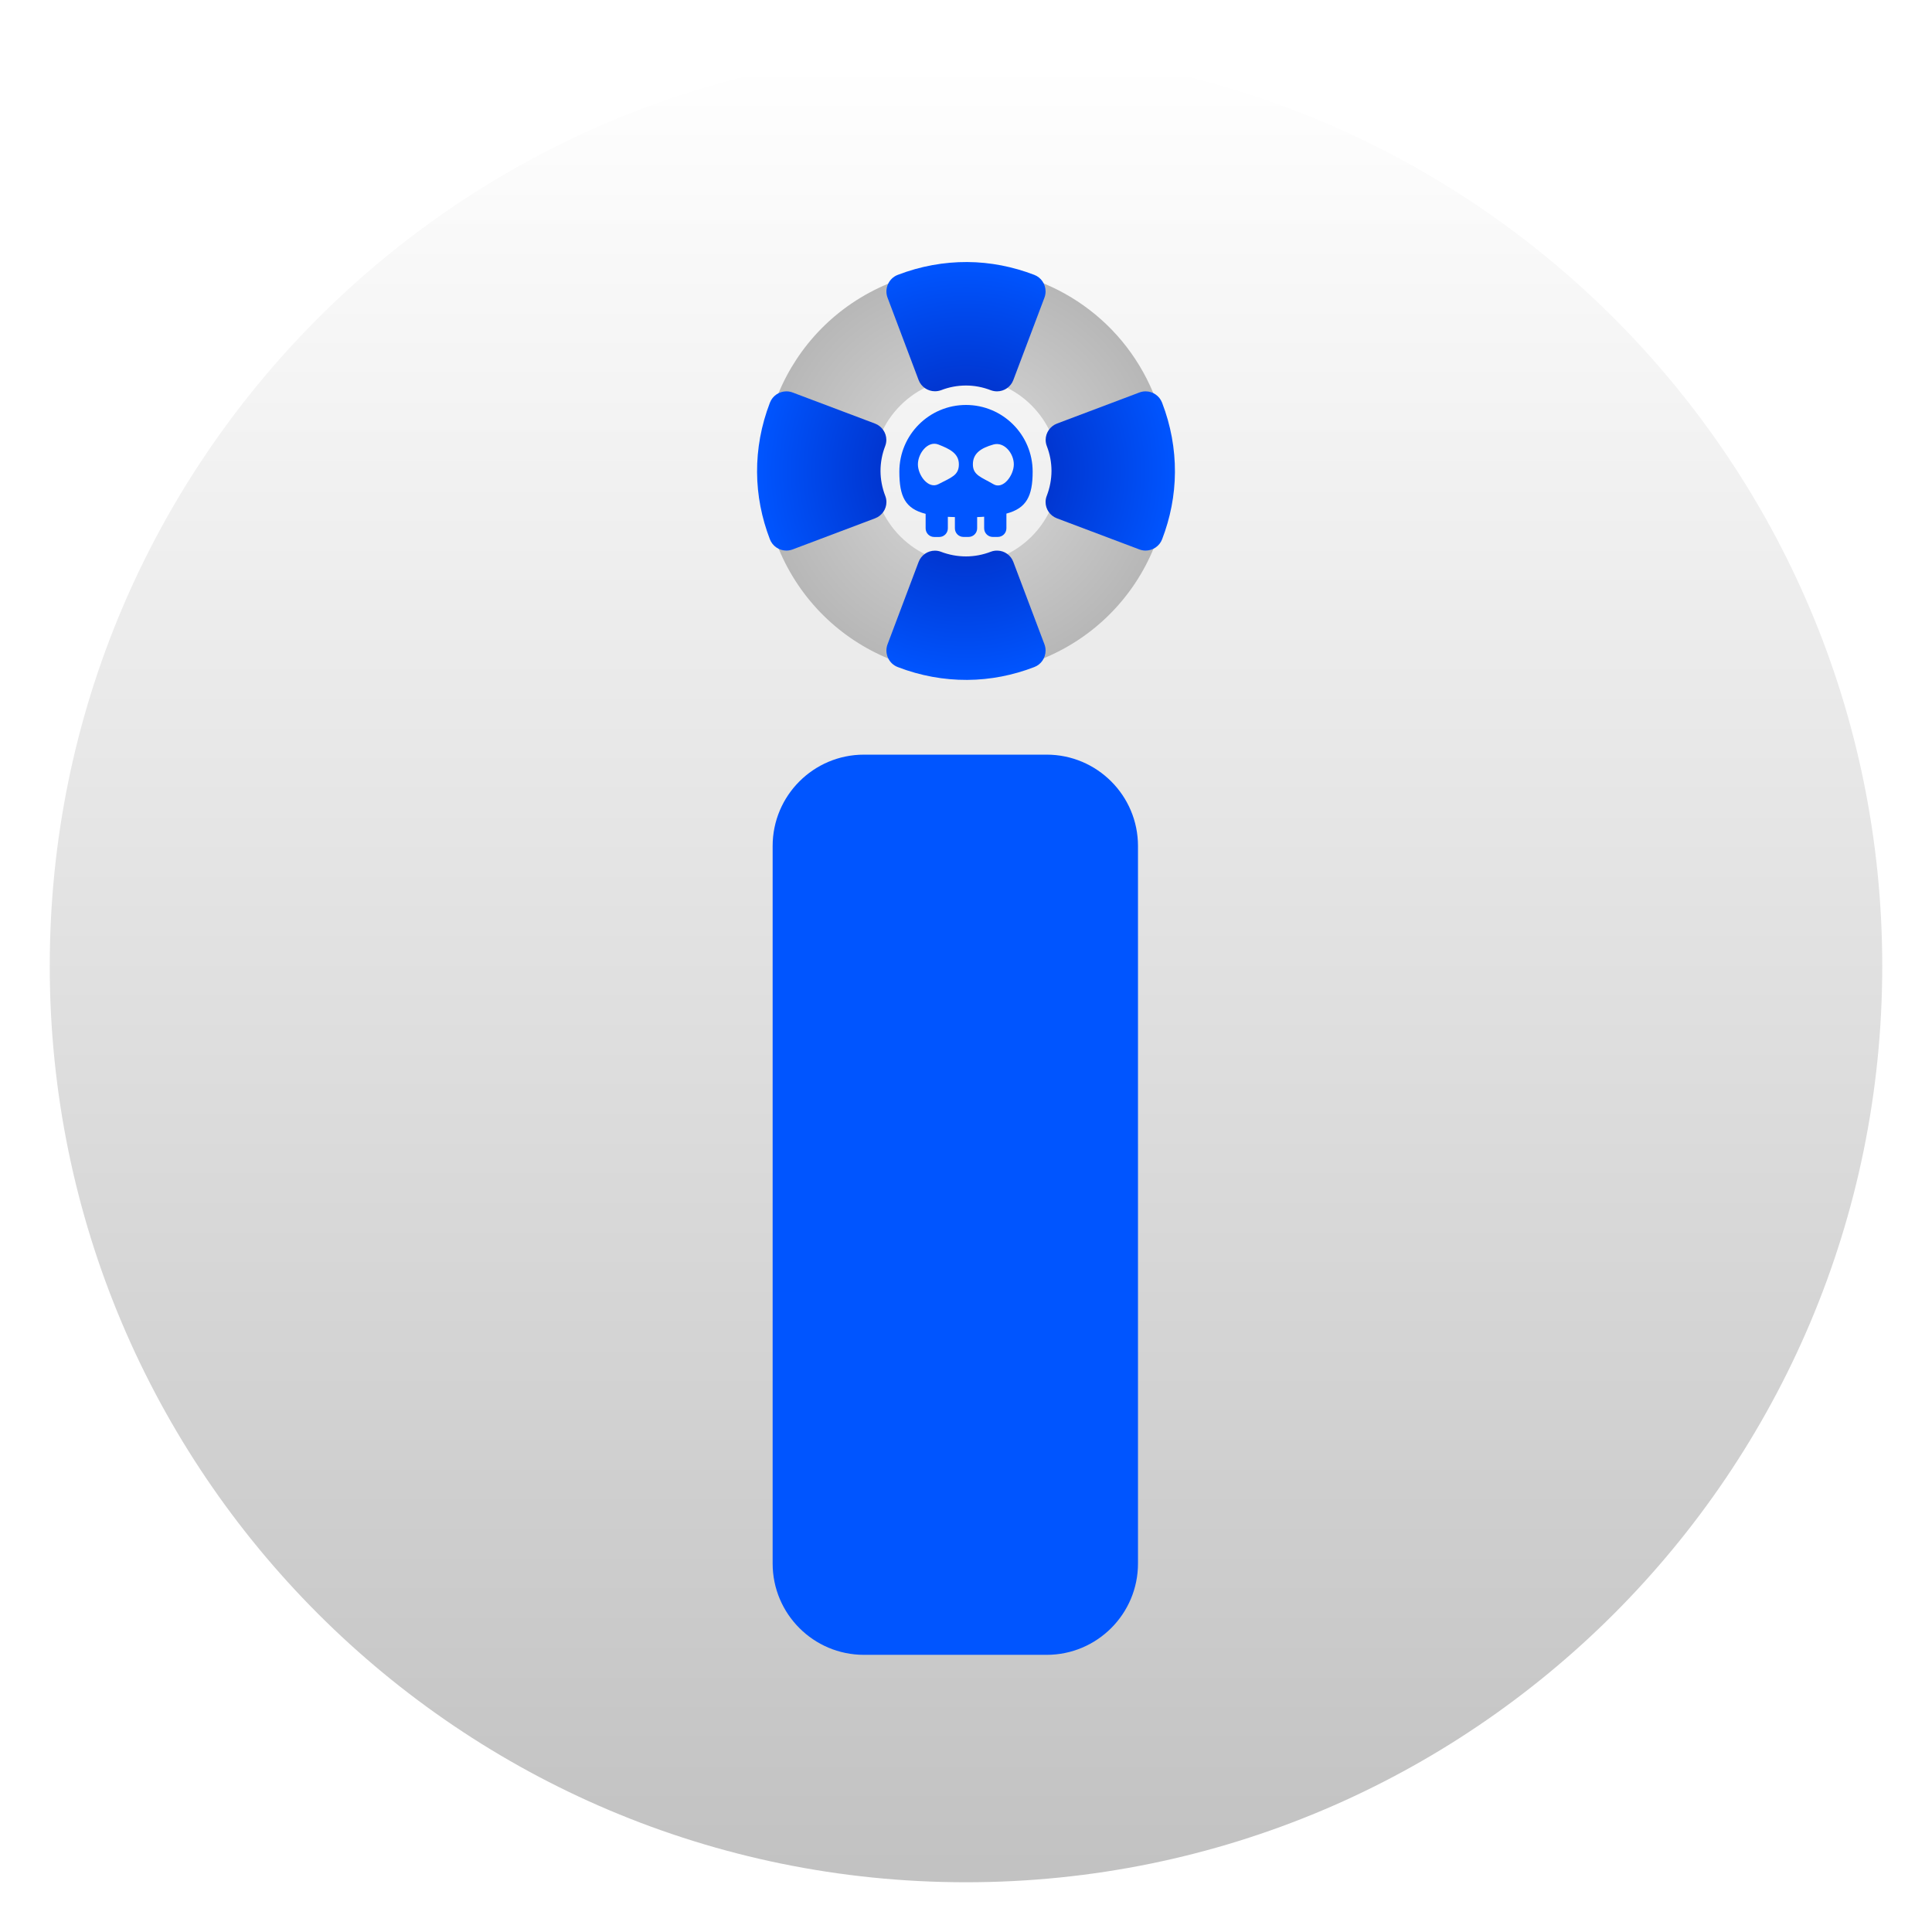
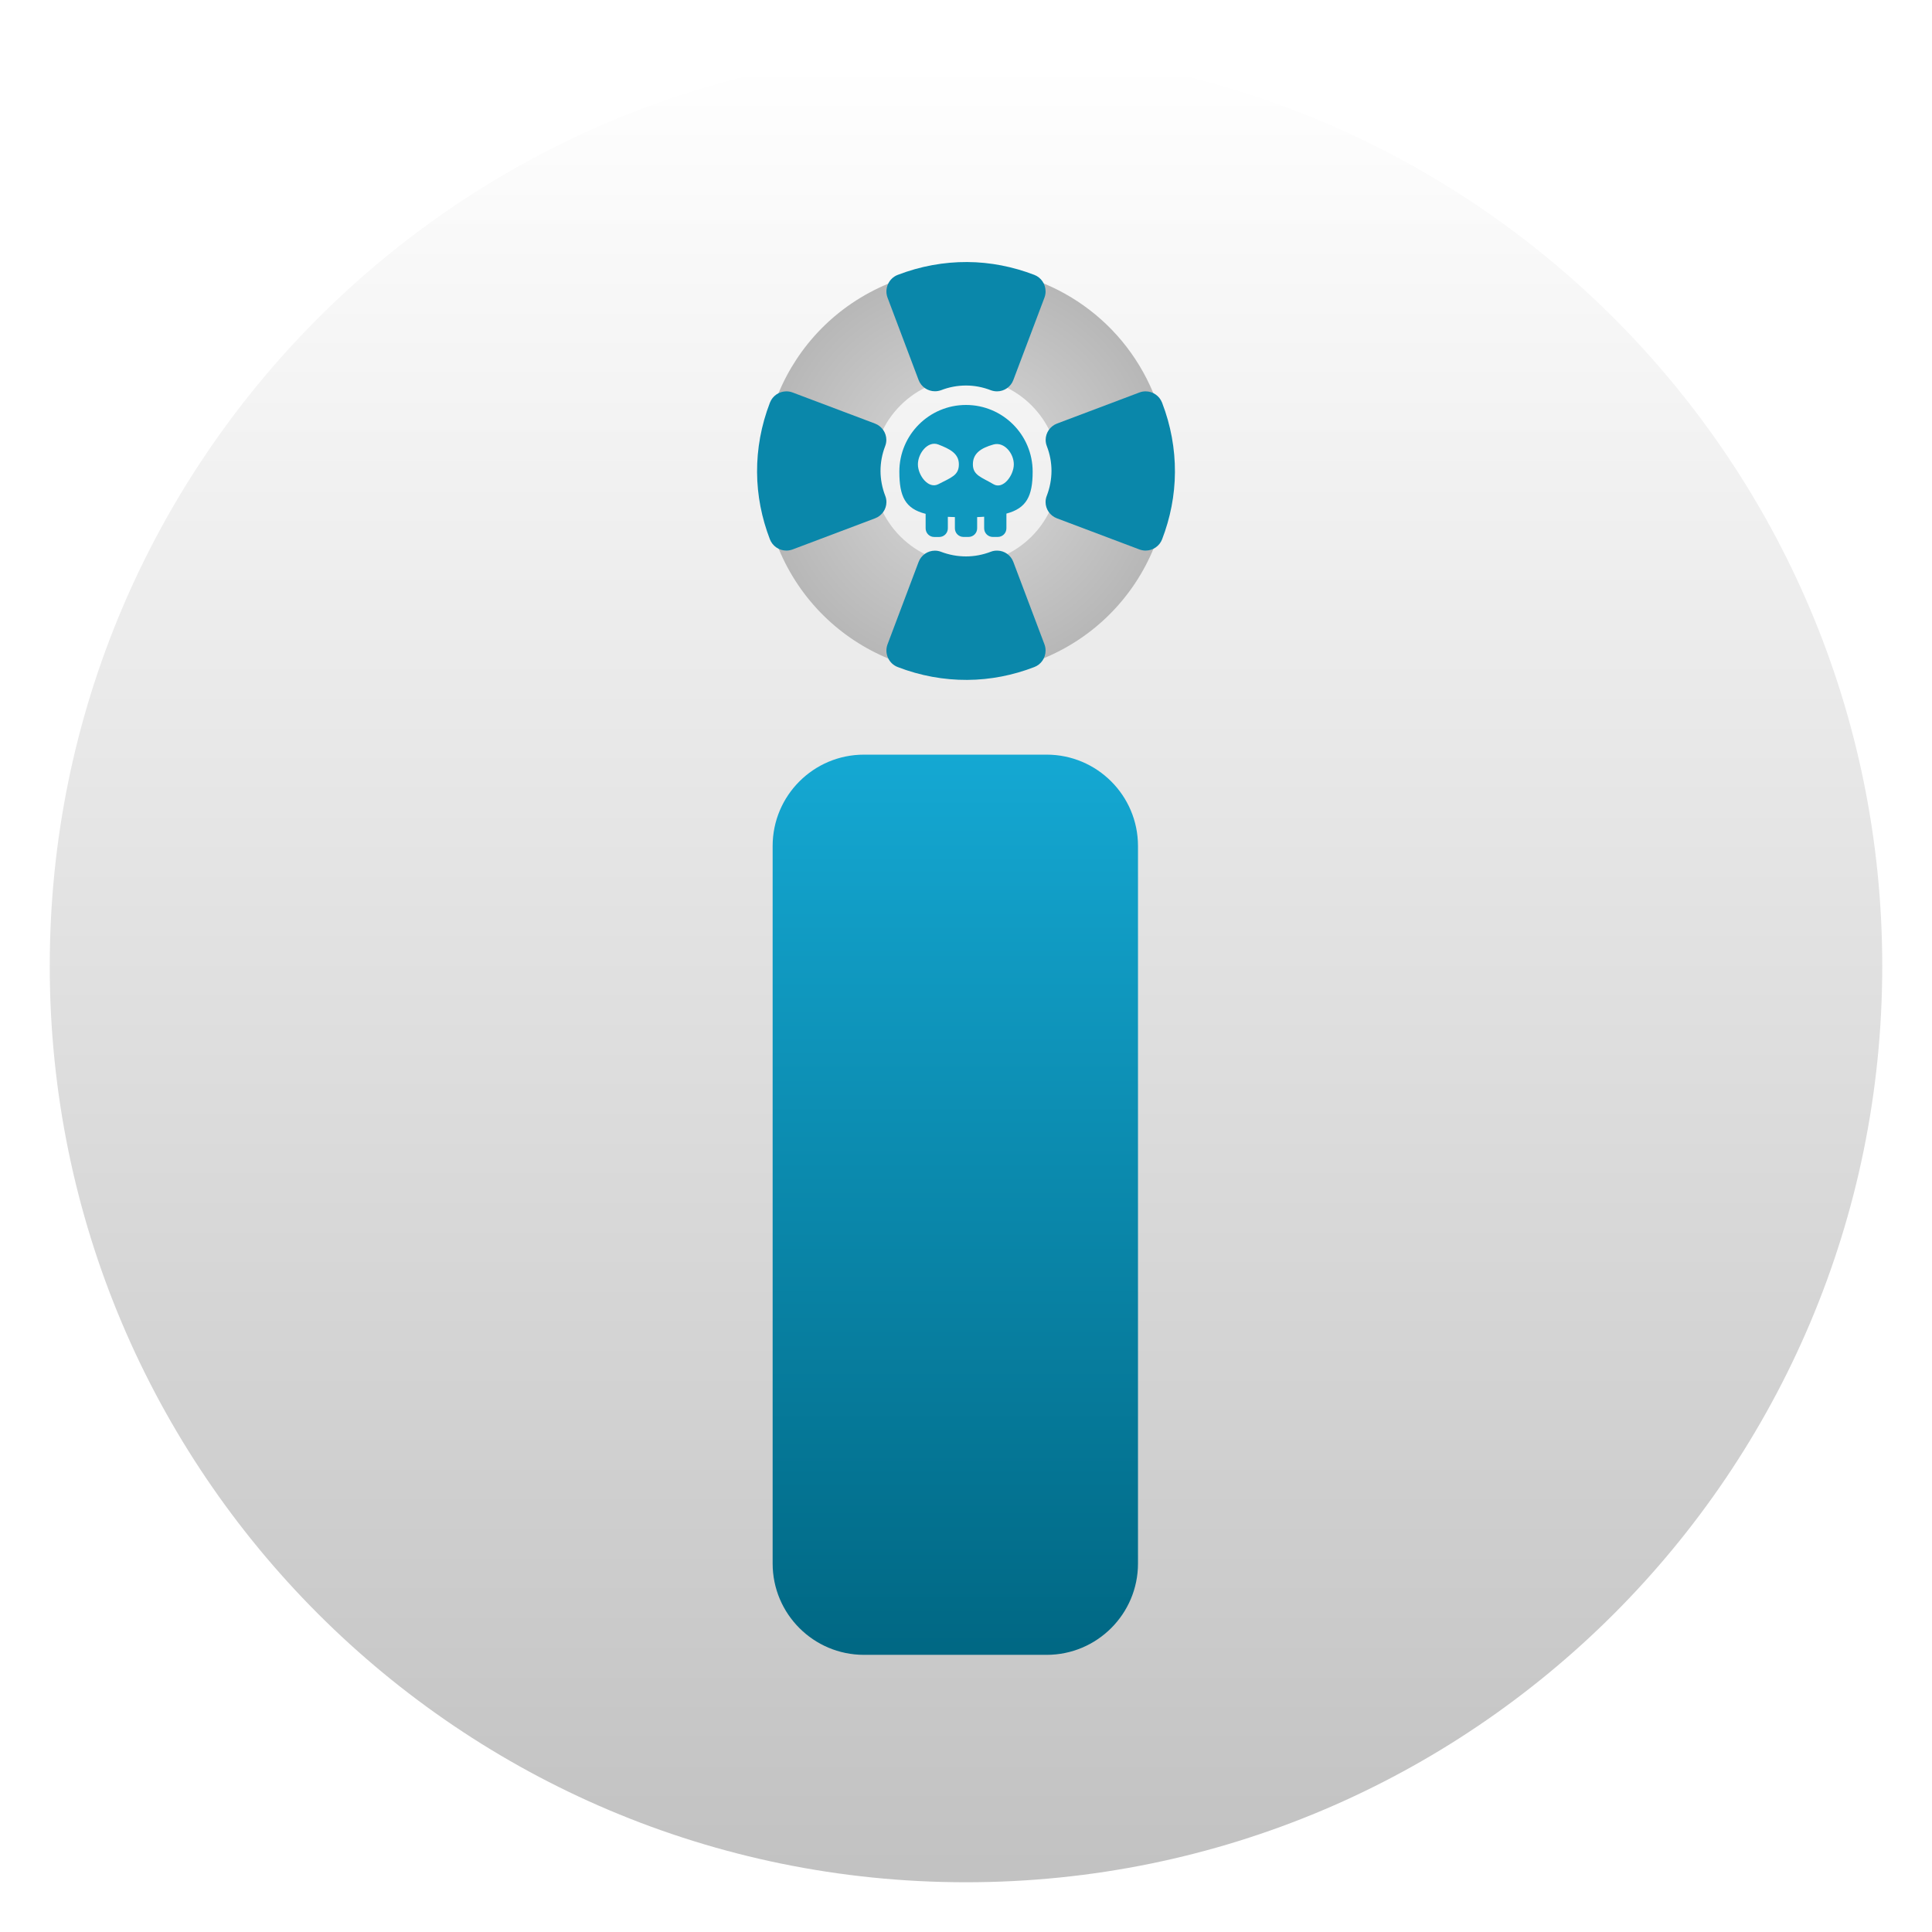
<svg xmlns="http://www.w3.org/2000/svg" style="clip-rule:evenodd;fill-rule:evenodd;stroke-linejoin:round;stroke-miterlimit:2" version="1.1" viewBox="0 0 48 48">
  <circle cx="24" cy="24" r="22.764" style="fill:url(#_Linear1)" />
  <path d="m24.033 6.659c-0.656-4e-3 -1.322 0.121-1.966 0.389-2.578 1.072-3.791 4.009-2.721 6.587 1.072 2.578 4.01 3.791 6.587 2.719 2.578-1.071 3.791-4.009 2.721-6.587-0.804-1.933-2.657-3.098-4.621-3.108zm-0.033 2.734c1.266 0 2.308 1.042 2.308 2.309 0 1.266-1.042 2.307-2.308 2.307s-2.308-1.041-2.308-2.307c0-1.267 1.042-2.309 2.308-2.309z" style="fill:url(#_Radial2)" />
-   <path d="m24.03 6.51c-0.576-3e-3 -1.162 0.102-1.728 0.32-0.222 0.086-0.336 0.341-0.251 0.566l0.771 2.044c0.063 0.169 0.226 0.281 0.406 0.281 0.053 0 0.105-0.01 0.154-0.027 0.197-0.077 0.407-0.116 0.618-0.116 0.21 0 0.418 0.04 0.616 0.117 0.049 0.018 0.102 0.028 0.155 0.028 0.18 0 0.342-0.112 0.405-0.281l0.773-2.047c0.019-0.05 0.028-0.103 0.028-0.156 0-0.182-0.111-0.345-0.28-0.41-0.526-0.202-1.089-0.316-1.667-0.319zm-4.494 3.213c-0.181 1e-3 -0.343 0.113-0.407 0.28-0.219 0.567-0.323 1.152-0.32 1.729s0.116 1.14 0.319 1.667c0.064 0.168 0.228 0.28 0.41 0.28 0.052 0 0.105-0.01 0.156-0.029l2.046-0.772c0.17-0.064 0.283-0.225 0.283-0.405 0-0.053-0.01-0.107-0.03-0.156-0.076-0.197-0.116-0.405-0.117-0.616 0-0.212 0.04-0.421 0.116-0.618 0.019-0.049 0.029-0.102 0.029-0.154 0-0.18-0.114-0.342-0.283-0.406l-2.044-0.771c-0.051-0.02-0.105-0.029-0.158-0.029zm8.928 0c-0.053 0-0.107 9e-3 -0.158 0.029l-2.044 0.771c-0.169 0.064-0.283 0.226-0.283 0.406 0 0.052 0.01 0.105 0.029 0.154 0.076 0.197 0.116 0.406 0.116 0.618-1e-3 0.211-0.041 0.419-0.117 0.616-0.02 0.049-0.03 0.103-0.03 0.156 0 0.18 0.113 0.341 0.283 0.405l2.046 0.772c0.051 0.019 0.104 0.029 0.156 0.029 0.182 0 0.346-0.112 0.41-0.28 0.203-0.527 0.316-1.09 0.319-1.667s-0.101-1.162-0.32-1.729c-0.064-0.167-0.226-0.279-0.407-0.28zm-3.678 3.957c-0.059-2e-3 -0.117 7e-3 -0.17 0.028-0.198 0.076-0.406 0.116-0.616 0.116-0.211 0-0.421-0.039-0.618-0.114-0.049-0.019-0.101-0.029-0.154-0.029-0.18 0-0.343 0.112-0.406 0.282l-0.771 2.044c-0.085 0.225 0.029 0.48 0.251 0.565 0.566 0.219 1.152 0.323 1.728 0.32 0.578-3e-3 1.141-0.116 1.667-0.319 0.169-0.064 0.28-0.228 0.28-0.409 0-0.054-9e-3 -0.107-0.028-0.156l-0.773-2.047c-0.061-0.165-0.216-0.276-0.39-0.281z" style="fill-rule:nonzero;fill:url(#_Radial3)" />
-   <path d="m28.273 21.019c0-1.253-1.017-2.27-2.269-2.27h-4.539c-1.253 0-2.269 1.017-2.269 2.27v17.826c0 1.252 1.016 2.269 2.269 2.269h4.539c1.252 0 2.269-1.017 2.269-2.269v-17.826z" style="fill:#05f" />
-   <path d="m23.336 13.341h-0.126c-0.118 0-0.213-0.096-0.213-0.214v-0.361c-0.507-0.128-0.653-0.429-0.653-1.048 0-0.915 0.742-1.657 1.656-1.657s1.656 0.742 1.656 1.657c0 0.61-0.155 0.91-0.652 1.042v0.365c0 0.12-0.096 0.215-0.214 0.215h-0.125c-0.117 0-0.214-0.095-0.214-0.215v-0.287c-0.056 5e-3 -0.113 6e-3 -0.174 9e-3v0.28c0 0.118-0.096 0.213-0.214 0.213h-0.125c-0.118 0-0.214-0.095-0.214-0.213v-0.28c-0.061-1e-3 -0.119-3e-3 -0.175-6e-3v0.286c0 0.118-0.096 0.214-0.213 0.214zm-0.022-2.297c0.281 0.11 0.509 0.22 0.509 0.493 0 0.272-0.185 0.324-0.509 0.492-0.249 0.13-0.509-0.22-0.509-0.492 0-0.273 0.247-0.595 0.509-0.493zm1.366 0c0.27-0.076 0.508 0.22 0.508 0.493 0 0.272-0.267 0.637-0.508 0.492-0.297-0.175-0.509-0.22-0.509-0.492 0-0.273 0.199-0.405 0.509-0.493z" style="fill:#05f" />
+   <path d="m24.03 6.51c-0.576-3e-3 -1.162 0.102-1.728 0.32-0.222 0.086-0.336 0.341-0.251 0.566l0.771 2.044c0.063 0.169 0.226 0.281 0.406 0.281 0.053 0 0.105-0.01 0.154-0.027 0.197-0.077 0.407-0.116 0.618-0.116 0.21 0 0.418 0.04 0.616 0.117 0.049 0.018 0.102 0.028 0.155 0.028 0.18 0 0.342-0.112 0.405-0.281l0.773-2.047c0.019-0.05 0.028-0.103 0.028-0.156 0-0.182-0.111-0.345-0.28-0.41-0.526-0.202-1.089-0.316-1.667-0.319zm-4.494 3.213c-0.181 1e-3 -0.343 0.113-0.407 0.28-0.219 0.567-0.323 1.152-0.32 1.729s0.116 1.14 0.319 1.667c0.064 0.168 0.228 0.28 0.41 0.28 0.052 0 0.105-0.01 0.156-0.029l2.046-0.772c0.17-0.064 0.283-0.225 0.283-0.405 0-0.053-0.01-0.107-0.03-0.156-0.076-0.197-0.116-0.405-0.117-0.616 0-0.212 0.04-0.421 0.116-0.618 0.019-0.049 0.029-0.102 0.029-0.154 0-0.18-0.114-0.342-0.283-0.406l-2.044-0.771c-0.051-0.02-0.105-0.029-0.158-0.029zm8.928 0c-0.053 0-0.107 9e-3 -0.158 0.029l-2.044 0.771c-0.169 0.064-0.283 0.226-0.283 0.406 0 0.052 0.01 0.105 0.029 0.154 0.076 0.197 0.116 0.406 0.116 0.618-1e-3 0.211-0.041 0.419-0.117 0.616-0.02 0.049-0.03 0.103-0.03 0.156 0 0.18 0.113 0.341 0.283 0.405l2.046 0.772c0.051 0.019 0.104 0.029 0.156 0.029 0.182 0 0.346-0.112 0.41-0.28 0.203-0.527 0.316-1.09 0.319-1.667s-0.101-1.162-0.32-1.729c-0.064-0.167-0.226-0.279-0.407-0.28zm-3.678 3.957c-0.059-2e-3 -0.117 7e-3 -0.17 0.028-0.198 0.076-0.406 0.116-0.616 0.116-0.211 0-0.421-0.039-0.618-0.114-0.049-0.019-0.101-0.029-0.154-0.029-0.18 0-0.343 0.112-0.406 0.282l-0.771 2.044c-0.085 0.225 0.029 0.48 0.251 0.565 0.566 0.219 1.152 0.323 1.728 0.32 0.578-3e-3 1.141-0.116 1.667-0.319 0.169-0.064 0.28-0.228 0.28-0.409 0-0.054-9e-3 -0.107-0.028-0.156l-0.773-2.047c-0.061-0.165-0.216-0.276-0.39-0.281z" style="fill-rule:nonzero;fill:rgb(10,135,170)" />
+   <path d="m28.273 21.019c0-1.253-1.017-2.27-2.269-2.27h-4.539c-1.253 0-2.269 1.017-2.269 2.27v17.826c0 1.252 1.016 2.269 2.269 2.269h4.539c1.252 0 2.269-1.017 2.269-2.269v-17.826z" style="fill:url(#_Linear3)" />
+   <path d="m23.336 13.341h-0.126c-0.118 0-0.213-0.096-0.213-0.214v-0.361c-0.507-0.128-0.653-0.429-0.653-1.048 0-0.915 0.742-1.657 1.656-1.657s1.656 0.742 1.656 1.657c0 0.61-0.155 0.91-0.652 1.042v0.365c0 0.12-0.096 0.215-0.214 0.215h-0.125c-0.117 0-0.214-0.095-0.214-0.215v-0.287c-0.056 5e-3 -0.113 6e-3 -0.174 9e-3v0.28c0 0.118-0.096 0.213-0.214 0.213h-0.125c-0.118 0-0.214-0.095-0.214-0.213v-0.28c-0.061-1e-3 -0.119-3e-3 -0.175-6e-3v0.286c0 0.118-0.096 0.214-0.213 0.214zm-0.022-2.297c0.281 0.11 0.509 0.22 0.509 0.493 0 0.272-0.185 0.324-0.509 0.492-0.249 0.13-0.509-0.22-0.509-0.492 0-0.273 0.247-0.595 0.509-0.493zm1.366 0c0.27-0.076 0.508 0.22 0.508 0.493 0 0.272-0.267 0.637-0.508 0.492-0.297-0.175-0.509-0.22-0.509-0.492 0-0.273 0.199-0.405 0.509-0.493z" style="fill:rgb(15,151,190)" />
  <defs>
-     <linearGradient id="_Linear1" x2="1" gradientTransform="matrix(2.78714e-15,-45.5174,45.5174,2.78714e-15,76.8425,46.7535)" gradientUnits="userSpaceOnUse">
-       <stop style="stop-color:#c2c2c2" offset="0" />
-       <stop style="stop-color:#fff" offset="1" />
+     <linearGradient id="_Linear1" x2="1" gradientTransform="matrix(2.78714e-15,-45.5174,45.5174,2.78714e-15,133.102,46.7535)" gradientUnits="userSpaceOnUse">
+       <stop style="stop-color:rgb(194,194,194)" offset="0" />
+       <stop style="stop-color:white" offset="1" />
    </linearGradient>
    <radialGradient id="_Radial2" cx="0" cy="0" r="1" gradientTransform="matrix(5.04274,0,0,5.04287,24,11.701)" gradientUnits="userSpaceOnUse">
-       <stop style="stop-color:#dbdbdb" offset="0" />
-       <stop style="stop-color:#b7b7b7" offset="1" />
+       <stop style="stop-color:rgb(219,219,219)" offset="0" />
+       <stop style="stop-color:rgb(183,183,183)" offset="1" />
    </radialGradient>
-     <radialGradient id="_Radial3" cx="0" cy="0" r="1" gradientTransform="matrix(5.19142,0,0,5.19142,24,11.7011)" gradientUnits="userSpaceOnUse">
-       <stop style="stop-color:#0121b1" offset="0" />
-       <stop style="stop-color:#05f" offset="1" />
-     </radialGradient>
+     <linearGradient id="_Linear3" x2="1" gradientTransform="matrix(2.1184e-15,-34.5961,34.5961,2.1184e-15,23.7345,41.114)" gradientUnits="userSpaceOnUse">
+       <stop style="stop-color:rgb(0,103,131)" offset="0" />
+       <stop style="stop-color:rgb(32,204,255)" offset="1" />
+     </linearGradient>
  </defs>
</svg>
